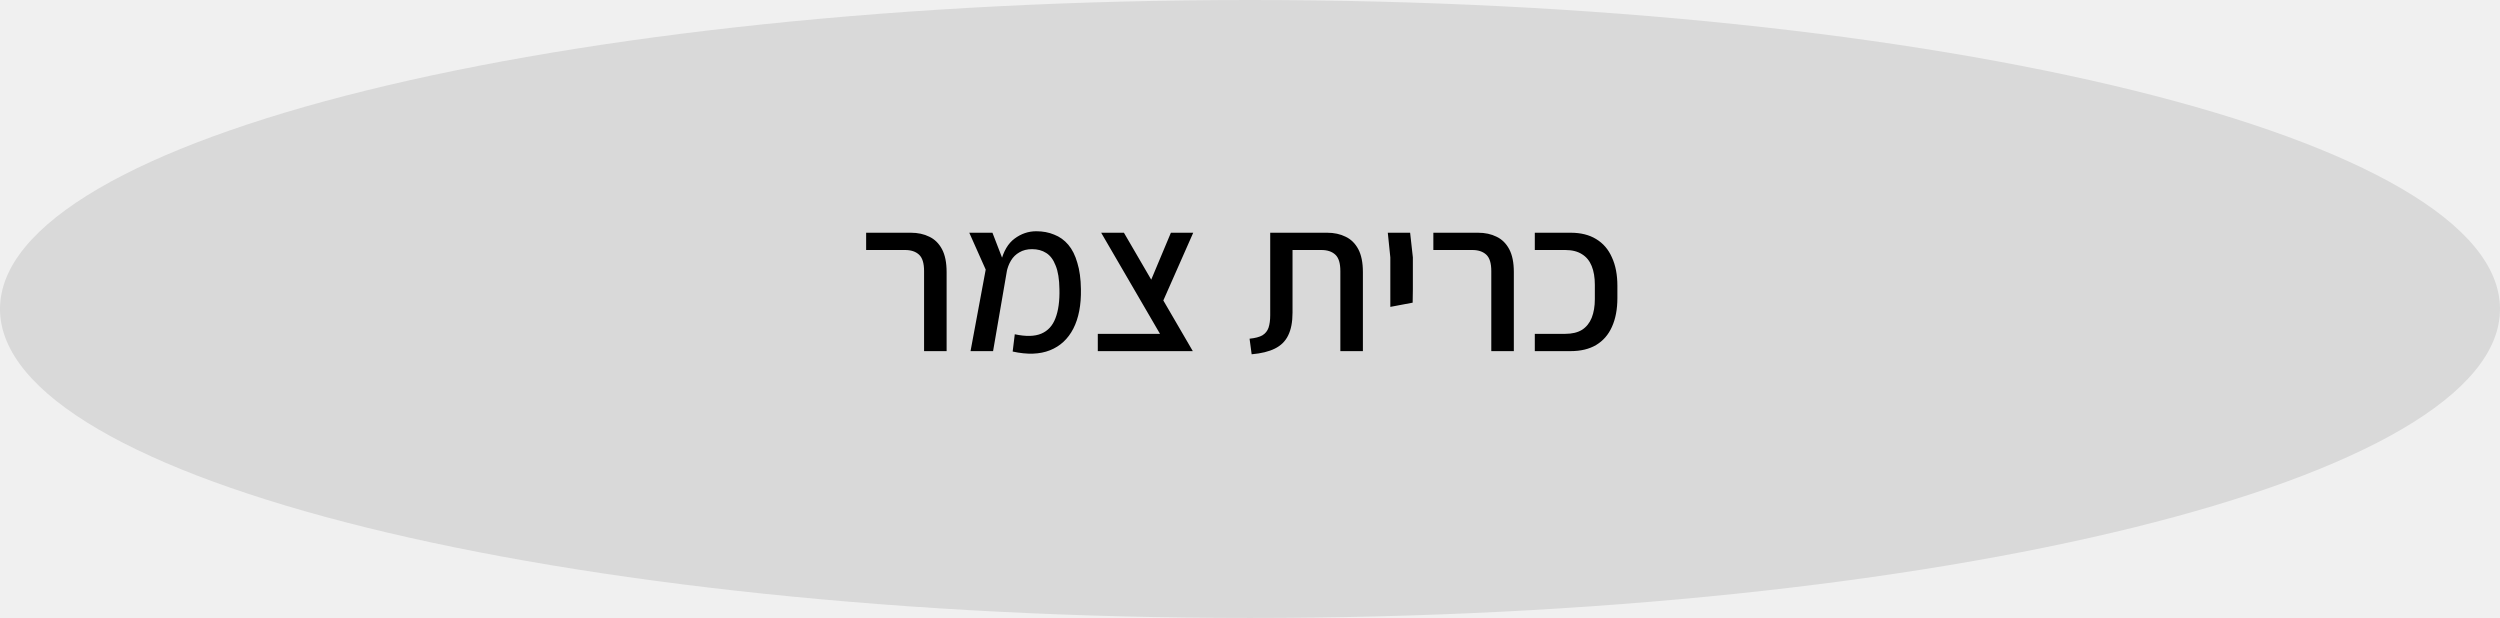
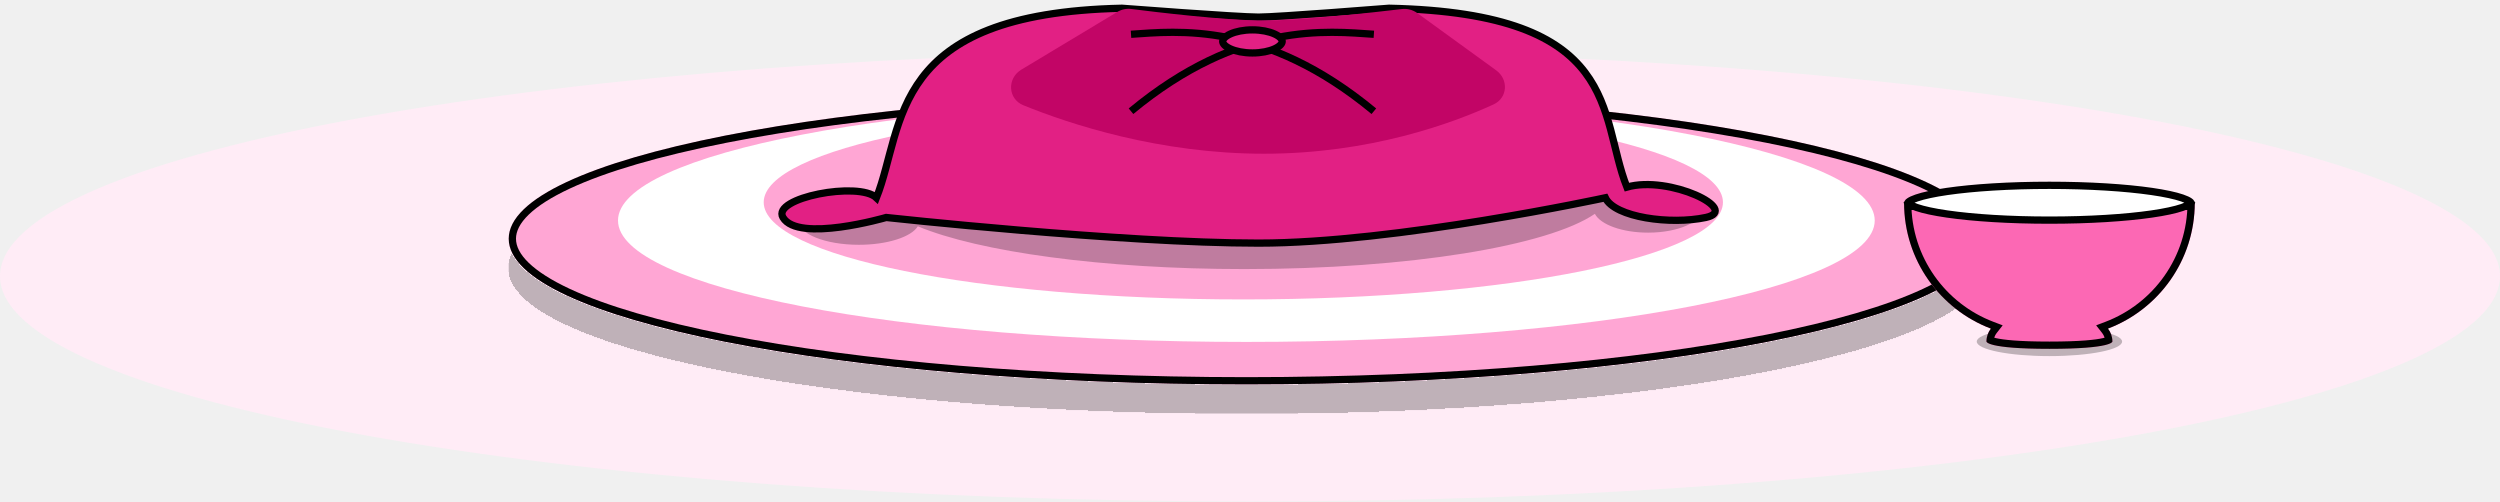
- <svg xmlns="http://www.w3.org/2000/svg" width="178" height="44" viewBox="0 0 178 44" fill="none">
-   <ellipse cx="89" cy="22" rx="89" ry="22" fill="#D9D9D9" />
-   <path d="M65.794 25V19.3C65.794 18.74 65.674 18.35 65.434 18.13C65.194 17.91 64.864 17.8 64.444 17.8H61.669V16.57H64.849C65.349 16.57 65.789 16.665 66.169 16.855C66.549 17.035 66.849 17.33 67.069 17.74C67.289 18.15 67.399 18.695 67.399 19.375V25H65.794ZM72.102 25.03L72.252 23.8C73.042 23.97 73.672 23.955 74.142 23.755C74.612 23.555 74.947 23.19 75.147 22.66C75.357 22.12 75.452 21.43 75.432 20.59C75.422 19.88 75.332 19.32 75.162 18.91C75.002 18.49 74.777 18.19 74.487 18.01C74.207 17.83 73.872 17.74 73.482 17.74C73.132 17.74 72.832 17.815 72.582 17.965C72.332 18.105 72.132 18.3 71.982 18.55C71.832 18.8 71.727 19.08 71.667 19.39L71.262 18.64C71.452 17.88 71.777 17.33 72.237 16.99C72.707 16.64 73.222 16.465 73.782 16.465C74.252 16.465 74.677 16.545 75.057 16.705C75.447 16.855 75.782 17.095 76.062 17.425C76.342 17.755 76.557 18.185 76.707 18.715C76.867 19.235 76.952 19.86 76.962 20.59C76.982 21.72 76.802 22.655 76.422 23.395C76.042 24.135 75.487 24.65 74.757 24.94C74.027 25.23 73.142 25.26 72.102 25.03ZM69.102 25L70.182 19.195L69.012 16.57H70.662L71.697 19.255L70.707 25H69.102ZM83.308 25L78.403 16.57H80.023L84.928 25H83.308ZM78.163 25V23.77H83.983L84.448 25H78.163ZM82.753 21.565L81.853 20.185L83.368 16.57H84.958L82.753 21.565ZM89.118 25.225L88.969 24.115C89.368 24.075 89.674 23.995 89.883 23.875C90.094 23.745 90.239 23.565 90.319 23.335C90.398 23.095 90.439 22.8 90.439 22.45V16.57H94.489C94.989 16.57 95.428 16.665 95.808 16.855C96.189 17.035 96.489 17.33 96.709 17.74C96.928 18.15 97.038 18.695 97.038 19.375V25H95.433V19.3C95.433 18.74 95.314 18.35 95.073 18.13C94.834 17.91 94.504 17.8 94.084 17.8H92.028V22.255C92.028 22.925 91.924 23.47 91.713 23.89C91.513 24.3 91.198 24.61 90.769 24.82C90.349 25.03 89.799 25.165 89.118 25.225ZM98.991 21.85V20.605V18.325L98.811 16.57H100.401L100.596 18.325V20.605L100.581 21.55L98.991 21.85ZM106.18 25V19.3C106.18 18.74 106.06 18.35 105.82 18.13C105.58 17.91 105.25 17.8 104.83 17.8H102.055V16.57H105.235C105.735 16.57 106.175 16.665 106.555 16.855C106.935 17.035 107.235 17.33 107.455 17.74C107.675 18.15 107.785 18.695 107.785 19.375V25H106.18ZM109.278 25V23.77H111.438C111.928 23.77 112.328 23.675 112.638 23.485C112.948 23.285 113.178 23 113.328 22.63C113.478 22.25 113.553 21.805 113.553 21.295V20.275C113.553 19.755 113.478 19.31 113.328 18.94C113.178 18.57 112.948 18.29 112.638 18.1C112.328 17.9 111.928 17.8 111.438 17.8H109.278V16.57H111.828C112.548 16.57 113.153 16.72 113.643 17.02C114.143 17.32 114.518 17.755 114.768 18.325C115.028 18.885 115.158 19.56 115.158 20.35V21.22C115.158 22.02 115.028 22.705 114.768 23.275C114.518 23.835 114.143 24.265 113.643 24.565C113.153 24.855 112.548 25 111.828 25H109.278Z" fill="black" />
+ <svg xmlns="http://www.w3.org/2000/svg" width="344" height="69" viewBox="0 0 344 69" fill="none">
+   <ellipse cx="172" cy="38" rx="172" ry="31" fill="#FFECF6" />
+   <g filter="url(#filter0_d_0_1)">
+     <ellipse cx="171.5" cy="32.848" rx="101.5" ry="20.049" fill="#FFA6D4" />
+     <path d="M272.5 32.848C272.5 34.048 271.887 35.278 270.591 36.529C269.294 37.78 267.355 39.011 264.812 40.199C259.729 42.573 252.342 44.723 243.174 46.534C224.847 50.154 199.506 52.397 171.5 52.397C143.494 52.397 118.153 50.154 99.826 46.534C90.658 44.723 83.271 42.573 78.188 40.199C75.645 39.011 73.706 37.78 72.409 36.529C71.113 35.278 70.5 34.048 70.5 32.848C70.5 31.648 71.113 30.418 72.409 29.167C73.706 27.915 75.645 26.684 78.188 25.497C83.271 23.123 90.658 20.972 99.826 19.161C118.153 15.541 143.494 13.298 171.5 13.298C199.506 13.298 224.847 15.541 243.174 19.161C252.342 20.972 259.729 23.123 264.812 25.497C267.355 26.684 269.294 27.915 270.591 29.167C271.887 30.418 272.5 31.648 272.5 32.848Z" stroke="black" />
+   </g>
+   <ellipse cx="171.5" cy="30.341" rx="86.463" ry="16.708" fill="white" />
+   <ellipse cx="171.082" cy="27.835" rx="65.996" ry="13.366" fill="#FFA6D4" />
+   <path opacity="0.25" fill-rule="evenodd" clip-rule="evenodd" d="M219.455 29.423C213.014 33.829 193.858 37.025 171.229 37.025C151.663 37.025 134.694 34.636 126.295 31.141C125.399 32.6 122.106 33.683 118.182 33.683C113.568 33.683 109.828 32.187 109.828 30.341C109.828 28.496 113.568 27 118.182 27C119.136 27 120.052 27.064 120.906 27.182C120.762 26.847 120.688 26.508 120.688 26.165C120.688 20.167 143.316 15.304 171.229 15.304C199.142 15.304 221.77 20.167 221.77 26.165C221.77 26.17 221.77 26.175 221.77 26.18C223.1 25.651 224.857 25.329 226.782 25.329C230.935 25.329 234.301 26.825 234.301 28.671C234.301 30.516 230.935 32.012 226.782 32.012C223.212 32.012 220.223 30.906 219.455 29.423Z" fill="black" />
+   <path d="M173.169 2.356C175.784 2.356 191.129 1.134 191.129 1.134C223.359 1.827 219.915 15.786 223.859 25.747C229.706 24.076 239.565 28.887 234.719 29.924C229.872 30.96 222.188 29.924 220.893 27.213C220.893 27.213 192.04 33.453 173.169 33.453C154.297 33.453 121.941 29.924 121.941 29.924C121.941 29.924 109.828 33.453 107.739 29.924C106.135 27.213 118.182 24.912 120.598 27.213C124.542 17.252 122.143 1.827 154.372 1.134C154.372 1.134 170.306 2.356 173.169 2.356Z" fill="#E22084" stroke="black" />
+   <path d="M153.733 1.645C154.316 1.294 154.995 1.151 155.67 1.237C158.859 1.642 168.633 2.827 173.907 2.827C179.148 2.827 189.426 1.657 192.887 1.245C193.642 1.155 194.398 1.351 195.014 1.798L205.875 9.677C207.605 10.932 207.46 13.472 205.518 14.365C199.84 16.976 188.482 21.152 173.907 21.152C159.563 21.152 147.278 17.108 140.829 14.491C138.665 13.613 138.546 10.778 140.547 9.575L153.733 1.645Z" fill="#C20566" />
+   <path d="M155.627 4.717C161.893 4.302 174.006 2.848 189.043 15.304" stroke="black" />
+   <path d="M189.043 4.717C182.778 4.302 170.664 2.848 155.627 15.304" stroke="black" />
+   <path d="M176.43 5.698C176.43 5.958 176.175 6.357 175.377 6.719C174.625 7.061 173.55 7.286 172.335 7.286C171.121 7.286 170.046 7.061 169.293 6.719C168.495 6.357 168.241 5.958 168.241 5.698C168.241 5.438 168.495 5.039 169.293 4.676C170.046 4.334 171.121 4.109 172.335 4.109C173.55 4.109 174.625 4.334 175.377 4.676C176.175 5.039 176.43 5.438 176.43 5.698Z" fill="#E22084" stroke="black" />
+   <ellipse cx="282" cy="47" rx="10" ry="2" fill="black" fill-opacity="0.25" />
+   <mask id="path-13-inside-1_0_1" fill="white">
+     <path fill-rule="evenodd" clip-rule="evenodd" d="M302 27.895H262C262 35.809 266.963 42.564 273.946 45.218C273.562 45.71 273.333 46.328 273.333 46.999L273.333 47C273.334 47.01 273.377 48 282 48C290.667 48 290.667 47 290.667 47C290.667 46.328 290.438 45.71 290.054 45.218C297.037 42.565 302 35.809 302 27.895Z" />
+   </mask>
+   <path fill-rule="evenodd" clip-rule="evenodd" d="M302 27.895H262C262 35.809 266.963 42.564 273.946 45.218C273.562 45.71 273.333 46.328 273.333 46.999L273.333 47C273.334 47.01 273.377 48 282 48C290.667 48 290.667 47 290.667 47C290.667 46.328 290.438 45.71 290.054 45.218C297.037 42.565 302 35.809 302 27.895Z" fill="#FC68B4" />
+   <path d="M262 27.895V26.895H261V27.895H262ZM302 27.895H303V26.895H302V27.895ZM273.946 45.218L274.734 45.834L275.569 44.766L274.301 44.284L273.946 45.218ZM273.333 46.999H272.333L272.333 47.001L273.333 46.999ZM273.333 47L272.333 47.002L272.333 47.012L272.334 47.022L273.333 47ZM290.054 45.218L289.698 44.284L288.43 44.766L289.266 45.834L290.054 45.218ZM262 28.895H302V26.895H262V28.895ZM274.301 44.284C267.693 41.772 263 35.38 263 27.895H261C261 36.238 266.232 43.357 273.591 46.153L274.301 44.284ZM274.333 46.999C274.333 46.559 274.483 46.156 274.734 45.834L273.158 44.603C272.642 45.263 272.333 46.097 272.333 46.999H274.333ZM274.333 46.998L274.333 46.998L272.333 47.001L272.333 47.002L274.333 46.998ZM282 47C277.707 47 275.632 46.752 274.656 46.529C274.162 46.416 274.026 46.326 274.037 46.333C274.067 46.354 274.324 46.554 274.333 46.978L272.334 47.022C272.343 47.451 272.605 47.779 272.914 47.988C273.202 48.184 273.616 48.343 274.211 48.479C275.412 48.753 277.67 49 282 49V47ZM290.667 47C289.667 47 289.667 46.996 289.667 46.992C289.667 46.99 289.667 46.986 289.667 46.983C289.667 46.977 289.667 46.972 289.667 46.966C289.668 46.955 289.668 46.943 289.669 46.932C289.671 46.909 289.673 46.887 289.676 46.864C289.682 46.819 289.692 46.776 289.704 46.734C289.728 46.649 289.763 46.576 289.799 46.517C289.872 46.399 289.947 46.344 289.962 46.334C289.978 46.323 289.85 46.412 289.358 46.526C288.389 46.749 286.315 47 282 47V49C286.352 49 288.611 48.751 289.808 48.474C290.4 48.338 290.813 48.177 291.1 47.978C291.251 47.874 291.393 47.741 291.5 47.569C291.554 47.482 291.597 47.388 291.625 47.289C291.64 47.239 291.65 47.19 291.657 47.141C291.66 47.117 291.663 47.093 291.664 47.069C291.665 47.057 291.666 47.046 291.666 47.034C291.666 47.029 291.666 47.023 291.667 47.017C291.667 47.014 291.667 47.01 291.667 47.008C291.667 47.004 291.667 47 290.667 47ZM289.266 45.834C289.517 46.156 289.667 46.559 289.667 47H291.667C291.667 46.097 291.358 45.263 290.842 44.603L289.266 45.834ZM301 27.895C301 35.38 296.307 41.772 289.698 44.284L290.409 46.153C297.768 43.357 303 36.238 303 27.895H301Z" fill="black" mask="url(#path-13-inside-1_0_1)" />
+   <path d="M301.305 27.72C301.43 27.808 301.477 27.868 301.493 27.895C301.477 27.922 301.43 27.981 301.305 28.07C301.095 28.218 300.754 28.382 300.266 28.548C299.298 28.88 297.869 29.186 296.071 29.447C292.482 29.966 287.507 30.29 282 30.29C276.493 30.29 271.518 29.966 267.929 29.447C266.131 29.186 264.702 28.88 263.734 28.548C263.246 28.382 262.905 28.218 262.695 28.07C262.57 27.981 262.523 27.922 262.507 27.895C262.523 27.868 262.57 27.808 262.695 27.72C262.905 27.571 263.246 27.408 263.734 27.241C264.702 26.91 266.131 26.603 267.929 26.343C271.518 25.823 276.493 25.5 282 25.5C287.507 25.5 292.482 25.823 296.071 26.343C297.869 26.603 299.298 26.91 300.266 27.241C300.754 27.408 301.095 27.571 301.305 27.72Z" fill="white" stroke="black" />
+   <defs>
+     <filter id="filter0_d_0_1" x="70" y="12.798" width="203" height="44.099" filterUnits="userSpaceOnUse" color-interpolation-filters="sRGB">
+       <feFlood flood-opacity="0" result="BackgroundImageFix" />
+       <feColorMatrix in="SourceAlpha" type="matrix" values="0 0 0 0 0 0 0 0 0 0 0 0 0 0 0 0 0 0 127 0" result="hardAlpha" />
+       <feOffset dy="4" />
+       <feComposite in2="hardAlpha" operator="out" />
+       <feColorMatrix type="matrix" values="0 0 0 0 0 0 0 0 0 0 0 0 0 0 0 0 0 0 0.25 0" />
+       <feBlend mode="normal" in2="BackgroundImageFix" result="effect1_dropShadow_0_1" />
+       <feBlend mode="normal" in="SourceGraphic" in2="effect1_dropShadow_0_1" result="shape" />
+     </filter>
+   </defs>
</svg>
